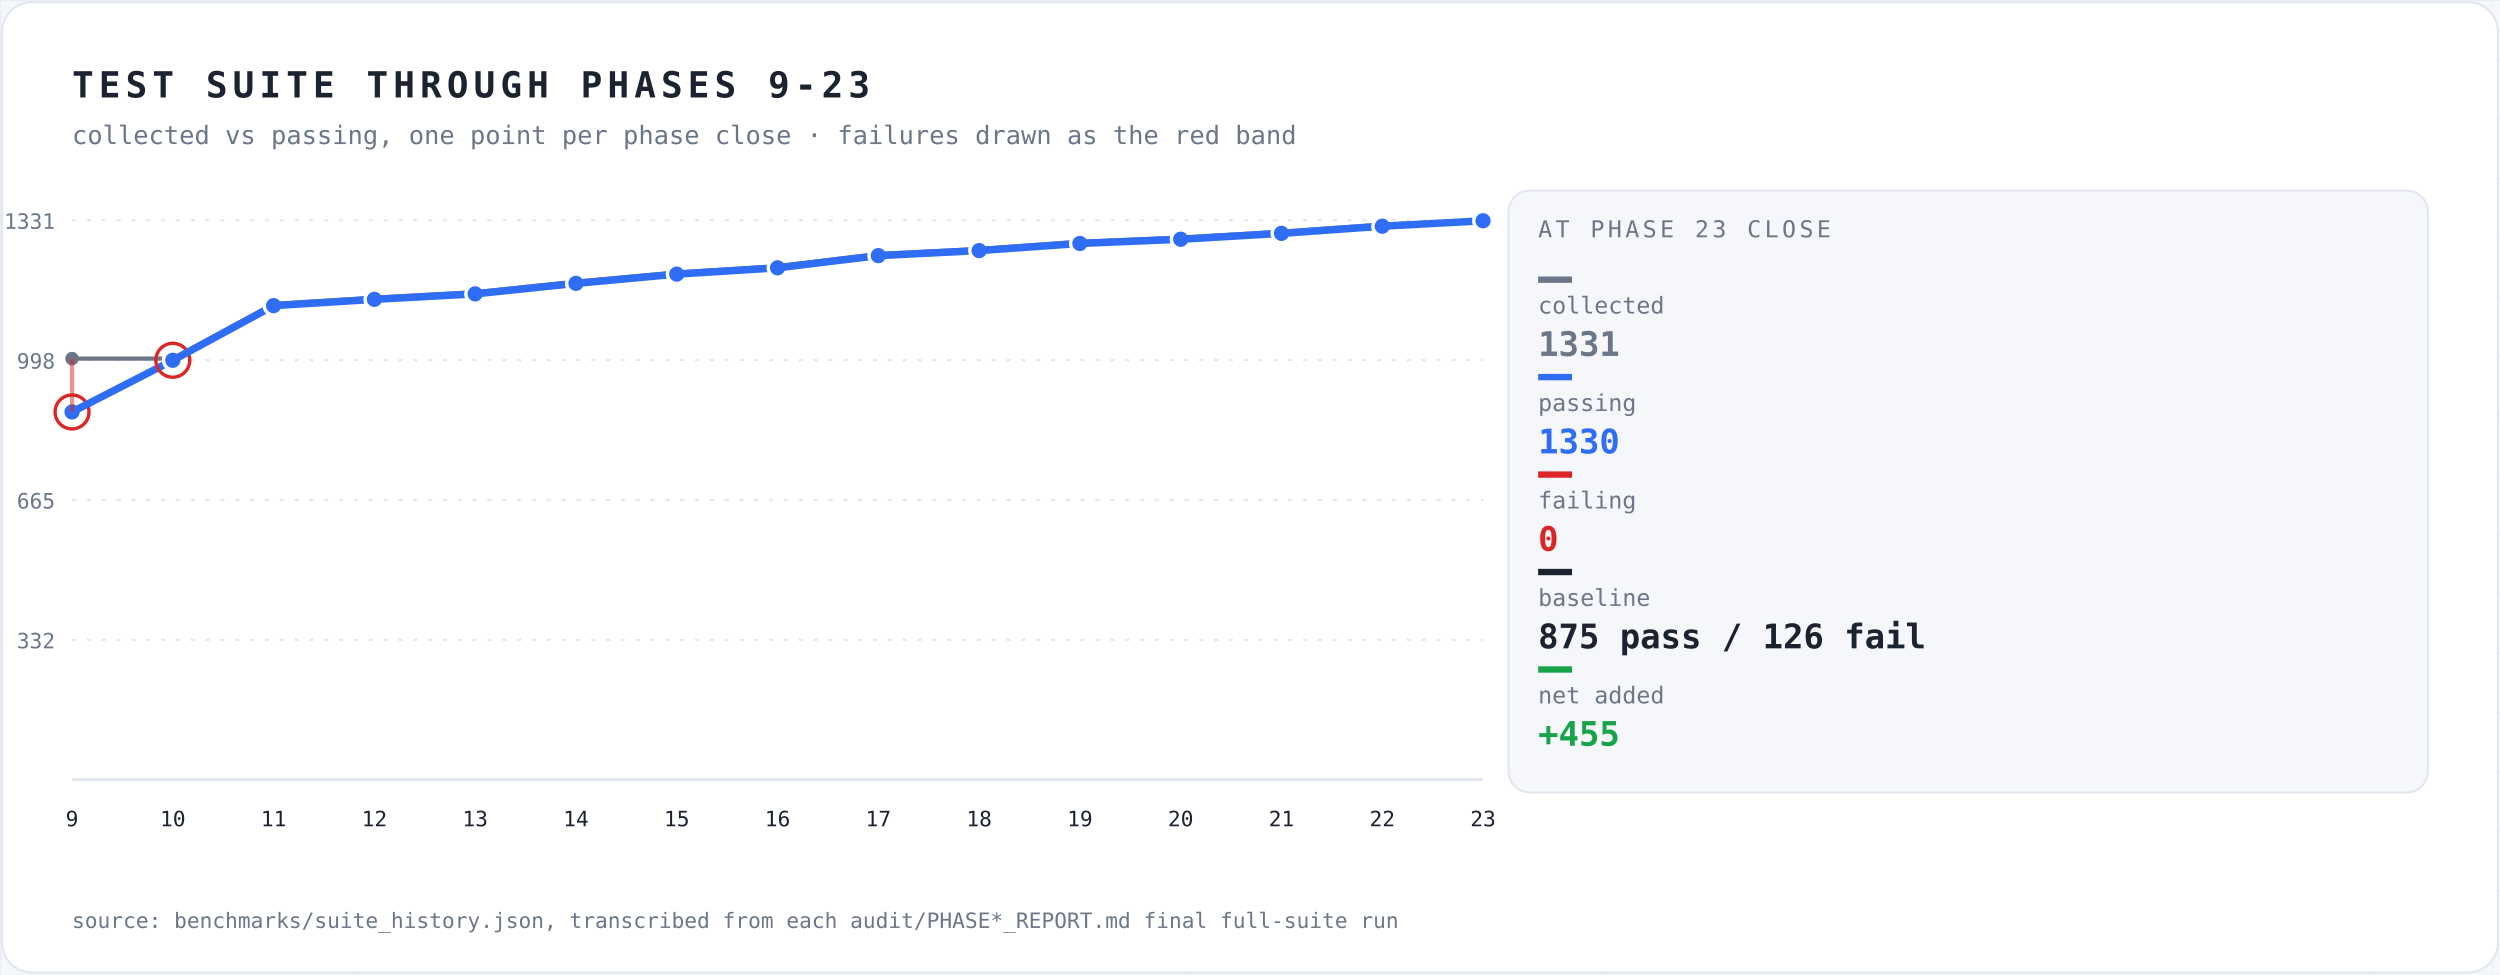
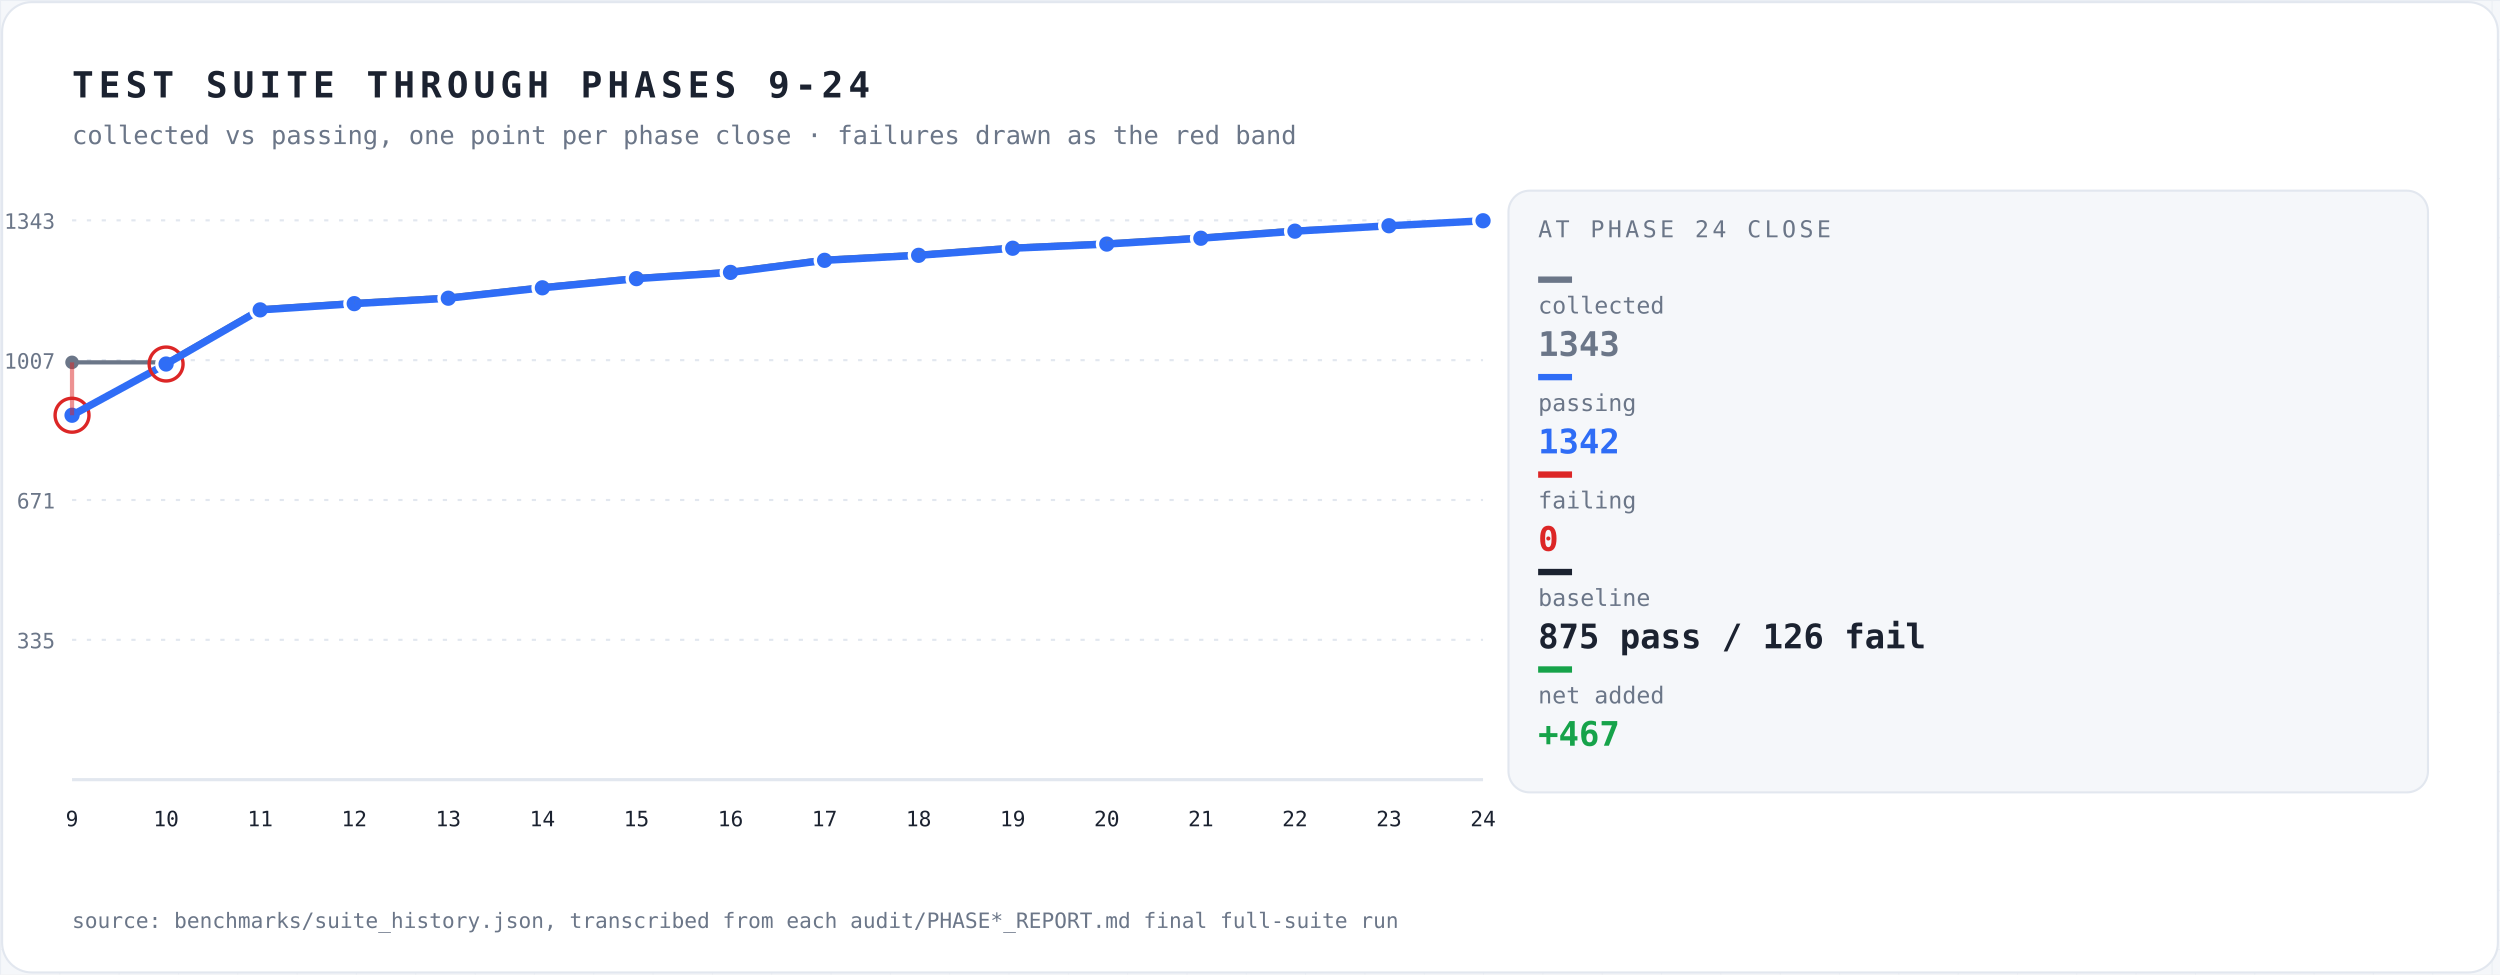
- <svg xmlns="http://www.w3.org/2000/svg" width="1180" height="460" viewBox="0 0 1180 460" role="img" aria-label="TEST SUITE THROUGH PHASES 9-23: collected vs passing, one point per phase close · failures drawn as the red band">
+ <svg xmlns="http://www.w3.org/2000/svg" width="1180" height="460" viewBox="0 0 1180 460" role="img" aria-label="TEST SUITE THROUGH PHASES 9-24: collected vs passing, one point per phase close · failures drawn as the red band">
  <defs>
    <pattern id="grid" width="28" height="28" patternUnits="userSpaceOnUse">
      <path d="M28 0H0v28" fill="none" stroke="#e2e7ef" stroke-width="1" />
    </pattern>
  </defs>
  <rect width="100%" height="100%" fill="#f5f7fa" />
  <rect width="100%" height="100%" fill="url(#grid)" opacity=".55" />
  <rect x="1" y="1" width="1178" height="458" rx="14" fill="#ffffff" stroke="#e2e7ef" />
-   <text x="34" y="46" font-family="ui-monospace, 'SF Mono', Menlo, Consolas, monospace" font-size="17" font-weight="700" letter-spacing="2.4" fill="#1b2230">TEST SUITE THROUGH PHASES 9-23</text>
+   <text x="34" y="46" font-family="ui-monospace, 'SF Mono', Menlo, Consolas, monospace" font-size="17" font-weight="700" letter-spacing="2.4" fill="#1b2230">TEST SUITE THROUGH PHASES 9-24</text>
  <text x="34" y="68" font-family="ui-monospace, 'SF Mono', Menlo, Consolas, monospace" font-size="12" fill="#6b7688">collected vs passing, one point per phase close · failures drawn as the red band</text>
  <line x1="34" y1="368" x2="700" y2="368" stroke="#e2e7ef" stroke-width="1.5" />
  <line x1="34" y1="302.0" x2="700" y2="302.0" stroke="#e2e7ef" stroke-dasharray="2 5" />
-   <text x="26" y="306.0" text-anchor="end" font-family="ui-monospace, 'SF Mono', Menlo, Consolas, monospace" font-size="10" fill="#6b7688">332</text>
+   <text x="26" y="306.0" text-anchor="end" font-family="ui-monospace, 'SF Mono', Menlo, Consolas, monospace" font-size="10" fill="#6b7688">335</text>
  <line x1="34" y1="236.0" x2="700" y2="236.0" stroke="#e2e7ef" stroke-dasharray="2 5" />
-   <text x="26" y="240.0" text-anchor="end" font-family="ui-monospace, 'SF Mono', Menlo, Consolas, monospace" font-size="10" fill="#6b7688">665</text>
+   <text x="26" y="240.0" text-anchor="end" font-family="ui-monospace, 'SF Mono', Menlo, Consolas, monospace" font-size="10" fill="#6b7688">671</text>
  <line x1="34" y1="170.0" x2="700" y2="170.0" stroke="#e2e7ef" stroke-dasharray="2 5" />
-   <text x="26" y="174.0" text-anchor="end" font-family="ui-monospace, 'SF Mono', Menlo, Consolas, monospace" font-size="10" fill="#6b7688">998</text>
+   <text x="26" y="174.0" text-anchor="end" font-family="ui-monospace, 'SF Mono', Menlo, Consolas, monospace" font-size="10" fill="#6b7688">1007</text>
  <line x1="34" y1="104.0" x2="700" y2="104.0" stroke="#e2e7ef" stroke-dasharray="2 5" />
-   <text x="26" y="108.0" text-anchor="end" font-family="ui-monospace, 'SF Mono', Menlo, Consolas, monospace" font-size="10" fill="#6b7688">1331</text>
-   <circle cx="34.0" cy="169.256" r="3.2" fill="#6b7688" />
-   <circle cx="34.0" cy="194.446" r="4.4" fill="#2f6df6" stroke="#ffffff" stroke-width="1.6" />
-   <circle cx="34.0" cy="194.446" r="8" fill="none" stroke="#dc2626" stroke-width="1.6" />
+   <text x="26" y="108.0" text-anchor="end" font-family="ui-monospace, 'SF Mono', Menlo, Consolas, monospace" font-size="10" fill="#6b7688">1343</text>
+   <circle cx="34.0" cy="171.032" r="3.2" fill="#6b7688" />
+   <circle cx="34.0" cy="195.997" r="4.4" fill="#2f6df6" stroke="#ffffff" stroke-width="1.6" />
+   <circle cx="34.0" cy="195.997" r="8" fill="none" stroke="#dc2626" stroke-width="1.6" />
  <text x="34.0" y="390" text-anchor="middle" font-family="ui-monospace, 'SF Mono', Menlo, Consolas, monospace" font-size="10" fill="#1b2230">9</text>
-   <line x1="34.0" y1="169.256" x2="81.571" y2="169.256" stroke="#6b7688" stroke-width="2" />
-   <line x1="34.0" y1="194.446" x2="81.571" y2="170.05" stroke="#2f6df6" stroke-width="3.5" />
-   <line x1="34.0" y1="169.256" x2="34.0" y2="194.446" stroke="#dc2626" stroke-width="2" opacity=".5" />
-   <circle cx="81.571" cy="169.256" r="3.2" fill="#6b7688" />
-   <circle cx="81.571" cy="170.05" r="4.4" fill="#2f6df6" stroke="#ffffff" stroke-width="1.6" />
-   <circle cx="81.571" cy="170.05" r="8" fill="none" stroke="#dc2626" stroke-width="1.6" />
-   <text x="81.571" y="390" text-anchor="middle" font-family="ui-monospace, 'SF Mono', Menlo, Consolas, monospace" font-size="10" fill="#1b2230">10</text>
-   <line x1="81.571" y1="169.256" x2="129.143" y2="143.471" stroke="#6b7688" stroke-width="2" />
-   <line x1="81.571" y1="170.05" x2="129.143" y2="144.264" stroke="#2f6df6" stroke-width="3.5" />
-   <circle cx="129.143" cy="143.471" r="3.2" fill="#6b7688" />
-   <circle cx="129.143" cy="144.264" r="4.4" fill="#2f6df6" stroke="#ffffff" stroke-width="1.6" />
-   <text x="129.143" y="390" text-anchor="middle" font-family="ui-monospace, 'SF Mono', Menlo, Consolas, monospace" font-size="10" fill="#1b2230">11</text>
-   <line x1="129.143" y1="143.471" x2="176.714" y2="140.496" stroke="#6b7688" stroke-width="2" />
-   <line x1="129.143" y1="144.264" x2="176.714" y2="141.289" stroke="#2f6df6" stroke-width="3.5" />
-   <circle cx="176.714" cy="140.496" r="3.2" fill="#6b7688" />
-   <circle cx="176.714" cy="141.289" r="4.4" fill="#2f6df6" stroke="#ffffff" stroke-width="1.6" />
-   <text x="176.714" y="390" text-anchor="middle" font-family="ui-monospace, 'SF Mono', Menlo, Consolas, monospace" font-size="10" fill="#1b2230">12</text>
-   <line x1="176.714" y1="140.496" x2="224.286" y2="137.917" stroke="#6b7688" stroke-width="2" />
-   <line x1="176.714" y1="141.289" x2="224.286" y2="138.711" stroke="#2f6df6" stroke-width="3.5" />
-   <circle cx="224.286" cy="137.917" r="3.2" fill="#6b7688" />
-   <circle cx="224.286" cy="138.711" r="4.4" fill="#2f6df6" stroke="#ffffff" stroke-width="1.6" />
-   <text x="224.286" y="390" text-anchor="middle" font-family="ui-monospace, 'SF Mono', Menlo, Consolas, monospace" font-size="10" fill="#1b2230">13</text>
-   <line x1="224.286" y1="137.917" x2="271.857" y2="132.959" stroke="#6b7688" stroke-width="2" />
-   <line x1="224.286" y1="138.711" x2="271.857" y2="133.752" stroke="#2f6df6" stroke-width="3.5" />
-   <circle cx="271.857" cy="132.959" r="3.2" fill="#6b7688" />
-   <circle cx="271.857" cy="133.752" r="4.4" fill="#2f6df6" stroke="#ffffff" stroke-width="1.6" />
-   <text x="271.857" y="390" text-anchor="middle" font-family="ui-monospace, 'SF Mono', Menlo, Consolas, monospace" font-size="10" fill="#1b2230">14</text>
-   <line x1="271.857" y1="132.959" x2="319.429" y2="128.595" stroke="#6b7688" stroke-width="2" />
-   <line x1="271.857" y1="133.752" x2="319.429" y2="129.388" stroke="#2f6df6" stroke-width="3.5" />
-   <circle cx="319.429" cy="128.595" r="3.2" fill="#6b7688" />
-   <circle cx="319.429" cy="129.388" r="4.4" fill="#2f6df6" stroke="#ffffff" stroke-width="1.6" />
-   <text x="319.429" y="390" text-anchor="middle" font-family="ui-monospace, 'SF Mono', Menlo, Consolas, monospace" font-size="10" fill="#1b2230">15</text>
-   <line x1="319.429" y1="128.595" x2="367.0" y2="125.62" stroke="#6b7688" stroke-width="2" />
-   <line x1="319.429" y1="129.388" x2="367.0" y2="126.413" stroke="#2f6df6" stroke-width="3.5" />
-   <circle cx="367.0" cy="125.62" r="3.2" fill="#6b7688" />
-   <circle cx="367.0" cy="126.413" r="4.4" fill="#2f6df6" stroke="#ffffff" stroke-width="1.6" />
-   <text x="367.0" y="390" text-anchor="middle" font-family="ui-monospace, 'SF Mono', Menlo, Consolas, monospace" font-size="10" fill="#1b2230">16</text>
-   <line x1="367.0" y1="125.62" x2="414.571" y2="119.868" stroke="#6b7688" stroke-width="2" />
-   <line x1="367.0" y1="126.413" x2="414.571" y2="120.661" stroke="#2f6df6" stroke-width="3.5" />
-   <circle cx="414.571" cy="119.868" r="3.2" fill="#6b7688" />
-   <circle cx="414.571" cy="120.661" r="4.4" fill="#2f6df6" stroke="#ffffff" stroke-width="1.6" />
-   <text x="414.571" y="390" text-anchor="middle" font-family="ui-monospace, 'SF Mono', Menlo, Consolas, monospace" font-size="10" fill="#1b2230">17</text>
-   <line x1="414.571" y1="119.868" x2="462.143" y2="117.488" stroke="#6b7688" stroke-width="2" />
-   <line x1="414.571" y1="120.661" x2="462.143" y2="118.281" stroke="#2f6df6" stroke-width="3.5" />
-   <circle cx="462.143" cy="117.488" r="3.2" fill="#6b7688" />
-   <circle cx="462.143" cy="118.281" r="4.4" fill="#2f6df6" stroke="#ffffff" stroke-width="1.6" />
-   <text x="462.143" y="390" text-anchor="middle" font-family="ui-monospace, 'SF Mono', Menlo, Consolas, monospace" font-size="10" fill="#1b2230">18</text>
-   <line x1="462.143" y1="117.488" x2="509.714" y2="114.116" stroke="#6b7688" stroke-width="2" />
-   <line x1="462.143" y1="118.281" x2="509.714" y2="114.909" stroke="#2f6df6" stroke-width="3.5" />
-   <circle cx="509.714" cy="114.116" r="3.2" fill="#6b7688" />
-   <circle cx="509.714" cy="114.909" r="4.4" fill="#2f6df6" stroke="#ffffff" stroke-width="1.6" />
-   <text x="509.714" y="390" text-anchor="middle" font-family="ui-monospace, 'SF Mono', Menlo, Consolas, monospace" font-size="10" fill="#1b2230">19</text>
-   <line x1="509.714" y1="114.116" x2="557.286" y2="112.132" stroke="#6b7688" stroke-width="2" />
-   <line x1="509.714" y1="114.909" x2="557.286" y2="112.926" stroke="#2f6df6" stroke-width="3.5" />
-   <circle cx="557.286" cy="112.132" r="3.2" fill="#6b7688" />
-   <circle cx="557.286" cy="112.926" r="4.4" fill="#2f6df6" stroke="#ffffff" stroke-width="1.6" />
-   <text x="557.286" y="390" text-anchor="middle" font-family="ui-monospace, 'SF Mono', Menlo, Consolas, monospace" font-size="10" fill="#1b2230">20</text>
-   <line x1="557.286" y1="112.132" x2="604.857" y2="109.355" stroke="#6b7688" stroke-width="2" />
-   <line x1="557.286" y1="112.926" x2="604.857" y2="110.149" stroke="#2f6df6" stroke-width="3.5" />
-   <circle cx="604.857" cy="109.355" r="3.2" fill="#6b7688" />
-   <circle cx="604.857" cy="110.149" r="4.4" fill="#2f6df6" stroke="#ffffff" stroke-width="1.6" />
-   <text x="604.857" y="390" text-anchor="middle" font-family="ui-monospace, 'SF Mono', Menlo, Consolas, monospace" font-size="10" fill="#1b2230">21</text>
-   <line x1="604.857" y1="109.355" x2="652.429" y2="105.983" stroke="#6b7688" stroke-width="2" />
-   <line x1="604.857" y1="110.149" x2="652.429" y2="106.777" stroke="#2f6df6" stroke-width="3.5" />
-   <circle cx="652.429" cy="105.983" r="3.2" fill="#6b7688" />
-   <circle cx="652.429" cy="106.777" r="4.4" fill="#2f6df6" stroke="#ffffff" stroke-width="1.6" />
-   <text x="652.429" y="390" text-anchor="middle" font-family="ui-monospace, 'SF Mono', Menlo, Consolas, monospace" font-size="10" fill="#1b2230">22</text>
-   <line x1="652.429" y1="105.983" x2="700.0" y2="104.0" stroke="#6b7688" stroke-width="2" />
-   <line x1="652.429" y1="106.777" x2="700.0" y2="104.198" stroke="#2f6df6" stroke-width="3.5" />
+   <line x1="34" y1="171.032" x2="78.4" y2="171.032" stroke="#6b7688" stroke-width="2" />
+   <line x1="34" y1="195.997" x2="78.4" y2="171.818" stroke="#2f6df6" stroke-width="3.5" />
+   <line x1="34" y1="171.032" x2="34" y2="195.997" stroke="#dc2626" stroke-width="2" opacity=".5" />
+   <circle cx="78.4" cy="171.032" r="3.2" fill="#6b7688" />
+   <circle cx="78.4" cy="171.818" r="4.4" fill="#2f6df6" stroke="#ffffff" stroke-width="1.6" />
+   <circle cx="78.4" cy="171.818" r="8" fill="none" stroke="#dc2626" stroke-width="1.6" />
+   <text x="78.4" y="390" text-anchor="middle" font-family="ui-monospace, 'SF Mono', Menlo, Consolas, monospace" font-size="10" fill="#1b2230">10</text>
+   <line x1="78.4" y1="171.032" x2="122.8" y2="145.477" stroke="#6b7688" stroke-width="2" />
+   <line x1="78.4" y1="171.818" x2="122.8" y2="146.264" stroke="#2f6df6" stroke-width="3.5" />
+   <circle cx="122.8" cy="145.477" r="3.2" fill="#6b7688" />
+   <circle cx="122.8" cy="146.264" r="4.4" fill="#2f6df6" stroke="#ffffff" stroke-width="1.6" />
+   <text x="122.8" y="390" text-anchor="middle" font-family="ui-monospace, 'SF Mono', Menlo, Consolas, monospace" font-size="10" fill="#1b2230">11</text>
+   <line x1="122.8" y1="145.477" x2="167.2" y2="142.529" stroke="#6b7688" stroke-width="2" />
+   <line x1="122.8" y1="146.264" x2="167.2" y2="143.315" stroke="#2f6df6" stroke-width="3.5" />
+   <circle cx="167.2" cy="142.529" r="3.2" fill="#6b7688" />
+   <circle cx="167.2" cy="143.315" r="4.4" fill="#2f6df6" stroke="#ffffff" stroke-width="1.6" />
+   <text x="167.2" y="390" text-anchor="middle" font-family="ui-monospace, 'SF Mono', Menlo, Consolas, monospace" font-size="10" fill="#1b2230">12</text>
+   <line x1="167.2" y1="142.529" x2="211.6" y2="139.973" stroke="#6b7688" stroke-width="2" />
+   <line x1="167.2" y1="143.315" x2="211.6" y2="140.759" stroke="#2f6df6" stroke-width="3.5" />
+   <circle cx="211.6" cy="139.973" r="3.2" fill="#6b7688" />
+   <circle cx="211.6" cy="140.759" r="4.4" fill="#2f6df6" stroke="#ffffff" stroke-width="1.6" />
+   <text x="211.6" y="390" text-anchor="middle" font-family="ui-monospace, 'SF Mono', Menlo, Consolas, monospace" font-size="10" fill="#1b2230">13</text>
+   <line x1="211.6" y1="139.973" x2="256.0" y2="135.059" stroke="#6b7688" stroke-width="2" />
+   <line x1="211.6" y1="140.759" x2="256.0" y2="135.845" stroke="#2f6df6" stroke-width="3.5" />
+   <circle cx="256.0" cy="135.059" r="3.2" fill="#6b7688" />
+   <circle cx="256.0" cy="135.845" r="4.4" fill="#2f6df6" stroke="#ffffff" stroke-width="1.6" />
+   <text x="256.0" y="390" text-anchor="middle" font-family="ui-monospace, 'SF Mono', Menlo, Consolas, monospace" font-size="10" fill="#1b2230">14</text>
+   <line x1="256" y1="135.059" x2="300.4" y2="130.734" stroke="#6b7688" stroke-width="2" />
+   <line x1="256" y1="135.845" x2="300.4" y2="131.52" stroke="#2f6df6" stroke-width="3.5" />
+   <circle cx="300.4" cy="130.734" r="3.2" fill="#6b7688" />
+   <circle cx="300.4" cy="131.52" r="4.4" fill="#2f6df6" stroke="#ffffff" stroke-width="1.6" />
+   <text x="300.4" y="390" text-anchor="middle" font-family="ui-monospace, 'SF Mono', Menlo, Consolas, monospace" font-size="10" fill="#1b2230">15</text>
+   <line x1="300.4" y1="130.734" x2="344.8" y2="127.786" stroke="#6b7688" stroke-width="2" />
+   <line x1="300.4" y1="131.52" x2="344.8" y2="128.572" stroke="#2f6df6" stroke-width="3.5" />
+   <circle cx="344.8" cy="127.786" r="3.2" fill="#6b7688" />
+   <circle cx="344.8" cy="128.572" r="4.4" fill="#2f6df6" stroke="#ffffff" stroke-width="1.6" />
+   <text x="344.8" y="390" text-anchor="middle" font-family="ui-monospace, 'SF Mono', Menlo, Consolas, monospace" font-size="10" fill="#1b2230">16</text>
+   <line x1="344.8" y1="127.786" x2="389.2" y2="122.085" stroke="#6b7688" stroke-width="2" />
+   <line x1="344.8" y1="128.572" x2="389.2" y2="122.871" stroke="#2f6df6" stroke-width="3.5" />
+   <circle cx="389.2" cy="122.085" r="3.2" fill="#6b7688" />
+   <circle cx="389.2" cy="122.871" r="4.4" fill="#2f6df6" stroke="#ffffff" stroke-width="1.6" />
+   <text x="389.2" y="390" text-anchor="middle" font-family="ui-monospace, 'SF Mono', Menlo, Consolas, monospace" font-size="10" fill="#1b2230">17</text>
+   <line x1="389.2" y1="122.085" x2="433.6" y2="119.726" stroke="#6b7688" stroke-width="2" />
+   <line x1="389.2" y1="122.871" x2="433.6" y2="120.512" stroke="#2f6df6" stroke-width="3.5" />
+   <circle cx="433.6" cy="119.726" r="3.2" fill="#6b7688" />
+   <circle cx="433.6" cy="120.512" r="4.4" fill="#2f6df6" stroke="#ffffff" stroke-width="1.6" />
+   <text x="433.6" y="390" text-anchor="middle" font-family="ui-monospace, 'SF Mono', Menlo, Consolas, monospace" font-size="10" fill="#1b2230">18</text>
+   <line x1="433.6" y1="119.726" x2="478.0" y2="116.384" stroke="#6b7688" stroke-width="2" />
+   <line x1="433.6" y1="120.512" x2="478.0" y2="117.171" stroke="#2f6df6" stroke-width="3.5" />
+   <circle cx="478.0" cy="116.384" r="3.2" fill="#6b7688" />
+   <circle cx="478.0" cy="117.171" r="4.4" fill="#2f6df6" stroke="#ffffff" stroke-width="1.6" />
+   <text x="478.0" y="390" text-anchor="middle" font-family="ui-monospace, 'SF Mono', Menlo, Consolas, monospace" font-size="10" fill="#1b2230">19</text>
+   <line x1="478.0" y1="116.384" x2="522.4" y2="114.418" stroke="#6b7688" stroke-width="2" />
+   <line x1="478.0" y1="117.171" x2="522.4" y2="115.205" stroke="#2f6df6" stroke-width="3.5" />
+   <circle cx="522.4" cy="114.418" r="3.2" fill="#6b7688" />
+   <circle cx="522.4" cy="115.205" r="4.4" fill="#2f6df6" stroke="#ffffff" stroke-width="1.6" />
+   <text x="522.4" y="390" text-anchor="middle" font-family="ui-monospace, 'SF Mono', Menlo, Consolas, monospace" font-size="10" fill="#1b2230">20</text>
+   <line x1="522.4" y1="114.418" x2="566.8" y2="111.666" stroke="#6b7688" stroke-width="2" />
+   <line x1="522.4" y1="115.205" x2="566.8" y2="112.453" stroke="#2f6df6" stroke-width="3.5" />
+   <circle cx="566.8" cy="111.666" r="3.2" fill="#6b7688" />
+   <circle cx="566.8" cy="112.453" r="4.4" fill="#2f6df6" stroke="#ffffff" stroke-width="1.6" />
+   <text x="566.8" y="390" text-anchor="middle" font-family="ui-monospace, 'SF Mono', Menlo, Consolas, monospace" font-size="10" fill="#1b2230">21</text>
+   <line x1="566.8" y1="111.666" x2="611.2" y2="108.325" stroke="#6b7688" stroke-width="2" />
+   <line x1="566.8" y1="112.453" x2="611.2" y2="109.111" stroke="#2f6df6" stroke-width="3.5" />
+   <circle cx="611.2" cy="108.325" r="3.2" fill="#6b7688" />
+   <circle cx="611.2" cy="109.111" r="4.4" fill="#2f6df6" stroke="#ffffff" stroke-width="1.6" />
+   <text x="611.2" y="390" text-anchor="middle" font-family="ui-monospace, 'SF Mono', Menlo, Consolas, monospace" font-size="10" fill="#1b2230">22</text>
+   <line x1="611.2" y1="108.325" x2="655.6" y2="106.359" stroke="#6b7688" stroke-width="2" />
+   <line x1="611.2" y1="109.111" x2="655.6" y2="106.555" stroke="#2f6df6" stroke-width="3.5" />
+   <circle cx="655.6" cy="106.359" r="3.2" fill="#6b7688" />
+   <circle cx="655.6" cy="106.555" r="4.4" fill="#2f6df6" stroke="#ffffff" stroke-width="1.6" />
+   <text x="655.6" y="390" text-anchor="middle" font-family="ui-monospace, 'SF Mono', Menlo, Consolas, monospace" font-size="10" fill="#1b2230">23</text>
+   <line x1="655.6" y1="106.359" x2="700.0" y2="104.0" stroke="#6b7688" stroke-width="2" />
+   <line x1="655.6" y1="106.555" x2="700.0" y2="104.197" stroke="#2f6df6" stroke-width="3.5" />
  <circle cx="700.0" cy="104.0" r="3.2" fill="#6b7688" />
-   <circle cx="700.0" cy="104.198" r="4.4" fill="#2f6df6" stroke="#ffffff" stroke-width="1.6" />
-   <text x="700.0" y="390" text-anchor="middle" font-family="ui-monospace, 'SF Mono', Menlo, Consolas, monospace" font-size="10" fill="#1b2230">23</text>
+   <circle cx="700.0" cy="104.197" r="4.4" fill="#2f6df6" stroke="#ffffff" stroke-width="1.6" />
+   <text x="700.0" y="390" text-anchor="middle" font-family="ui-monospace, 'SF Mono', Menlo, Consolas, monospace" font-size="10" fill="#1b2230">24</text>
  <rect x="712" y="90" width="434" height="284" rx="10" fill="#f5f7fa" stroke="#e2e7ef" />
-   <text x="726" y="112" font-family="ui-monospace, 'SF Mono', Menlo, Consolas, monospace" font-size="11" letter-spacing="1.6" fill="#6b7688">AT PHASE 23 CLOSE</text>
+   <text x="726" y="112" font-family="ui-monospace, 'SF Mono', Menlo, Consolas, monospace" font-size="11" letter-spacing="1.6" fill="#6b7688">AT PHASE 24 CLOSE</text>
  <line x1="726" y1="132" x2="742" y2="132" stroke="#6b7688" stroke-width="3" />
  <text x="726" y="148" font-family="ui-monospace, 'SF Mono', Menlo, Consolas, monospace" font-size="11" fill="#6b7688">collected</text>
-   <text x="726" y="168" font-family="ui-monospace, 'SF Mono', Menlo, Consolas, monospace" font-size="16" font-weight="700" fill="#6b7688">1331</text>
+   <text x="726" y="168" font-family="ui-monospace, 'SF Mono', Menlo, Consolas, monospace" font-size="16" font-weight="700" fill="#6b7688">1343</text>
  <line x1="726" y1="178" x2="742" y2="178" stroke="#2f6df6" stroke-width="3" />
  <text x="726" y="194" font-family="ui-monospace, 'SF Mono', Menlo, Consolas, monospace" font-size="11" fill="#6b7688">passing</text>
-   <text x="726" y="214" font-family="ui-monospace, 'SF Mono', Menlo, Consolas, monospace" font-size="16" font-weight="700" fill="#2f6df6">1330</text>
+   <text x="726" y="214" font-family="ui-monospace, 'SF Mono', Menlo, Consolas, monospace" font-size="16" font-weight="700" fill="#2f6df6">1342</text>
  <line x1="726" y1="224" x2="742" y2="224" stroke="#dc2626" stroke-width="3" />
  <text x="726" y="240" font-family="ui-monospace, 'SF Mono', Menlo, Consolas, monospace" font-size="11" fill="#6b7688">failing</text>
  <text x="726" y="260" font-family="ui-monospace, 'SF Mono', Menlo, Consolas, monospace" font-size="16" font-weight="700" fill="#dc2626">0</text>
  <line x1="726" y1="270" x2="742" y2="270" stroke="#1b2230" stroke-width="3" />
  <text x="726" y="286" font-family="ui-monospace, 'SF Mono', Menlo, Consolas, monospace" font-size="11" fill="#6b7688">baseline</text>
  <text x="726" y="306" font-family="ui-monospace, 'SF Mono', Menlo, Consolas, monospace" font-size="16" font-weight="700" fill="#1b2230">875 pass / 126 fail</text>
  <line x1="726" y1="316" x2="742" y2="316" stroke="#16a34a" stroke-width="3" />
  <text x="726" y="332" font-family="ui-monospace, 'SF Mono', Menlo, Consolas, monospace" font-size="11" fill="#6b7688">net added</text>
-   <text x="726" y="352" font-family="ui-monospace, 'SF Mono', Menlo, Consolas, monospace" font-size="16" font-weight="700" fill="#16a34a">+455</text>
+   <text x="726" y="352" font-family="ui-monospace, 'SF Mono', Menlo, Consolas, monospace" font-size="16" font-weight="700" fill="#16a34a">+467</text>
  <text x="34" y="438" font-family="ui-monospace, 'SF Mono', Menlo, Consolas, monospace" font-size="10" fill="#6b7688">source: benchmarks/suite_history.json, transcribed from each audit/PHASE*_REPORT.md final full-suite run</text>
</svg>
